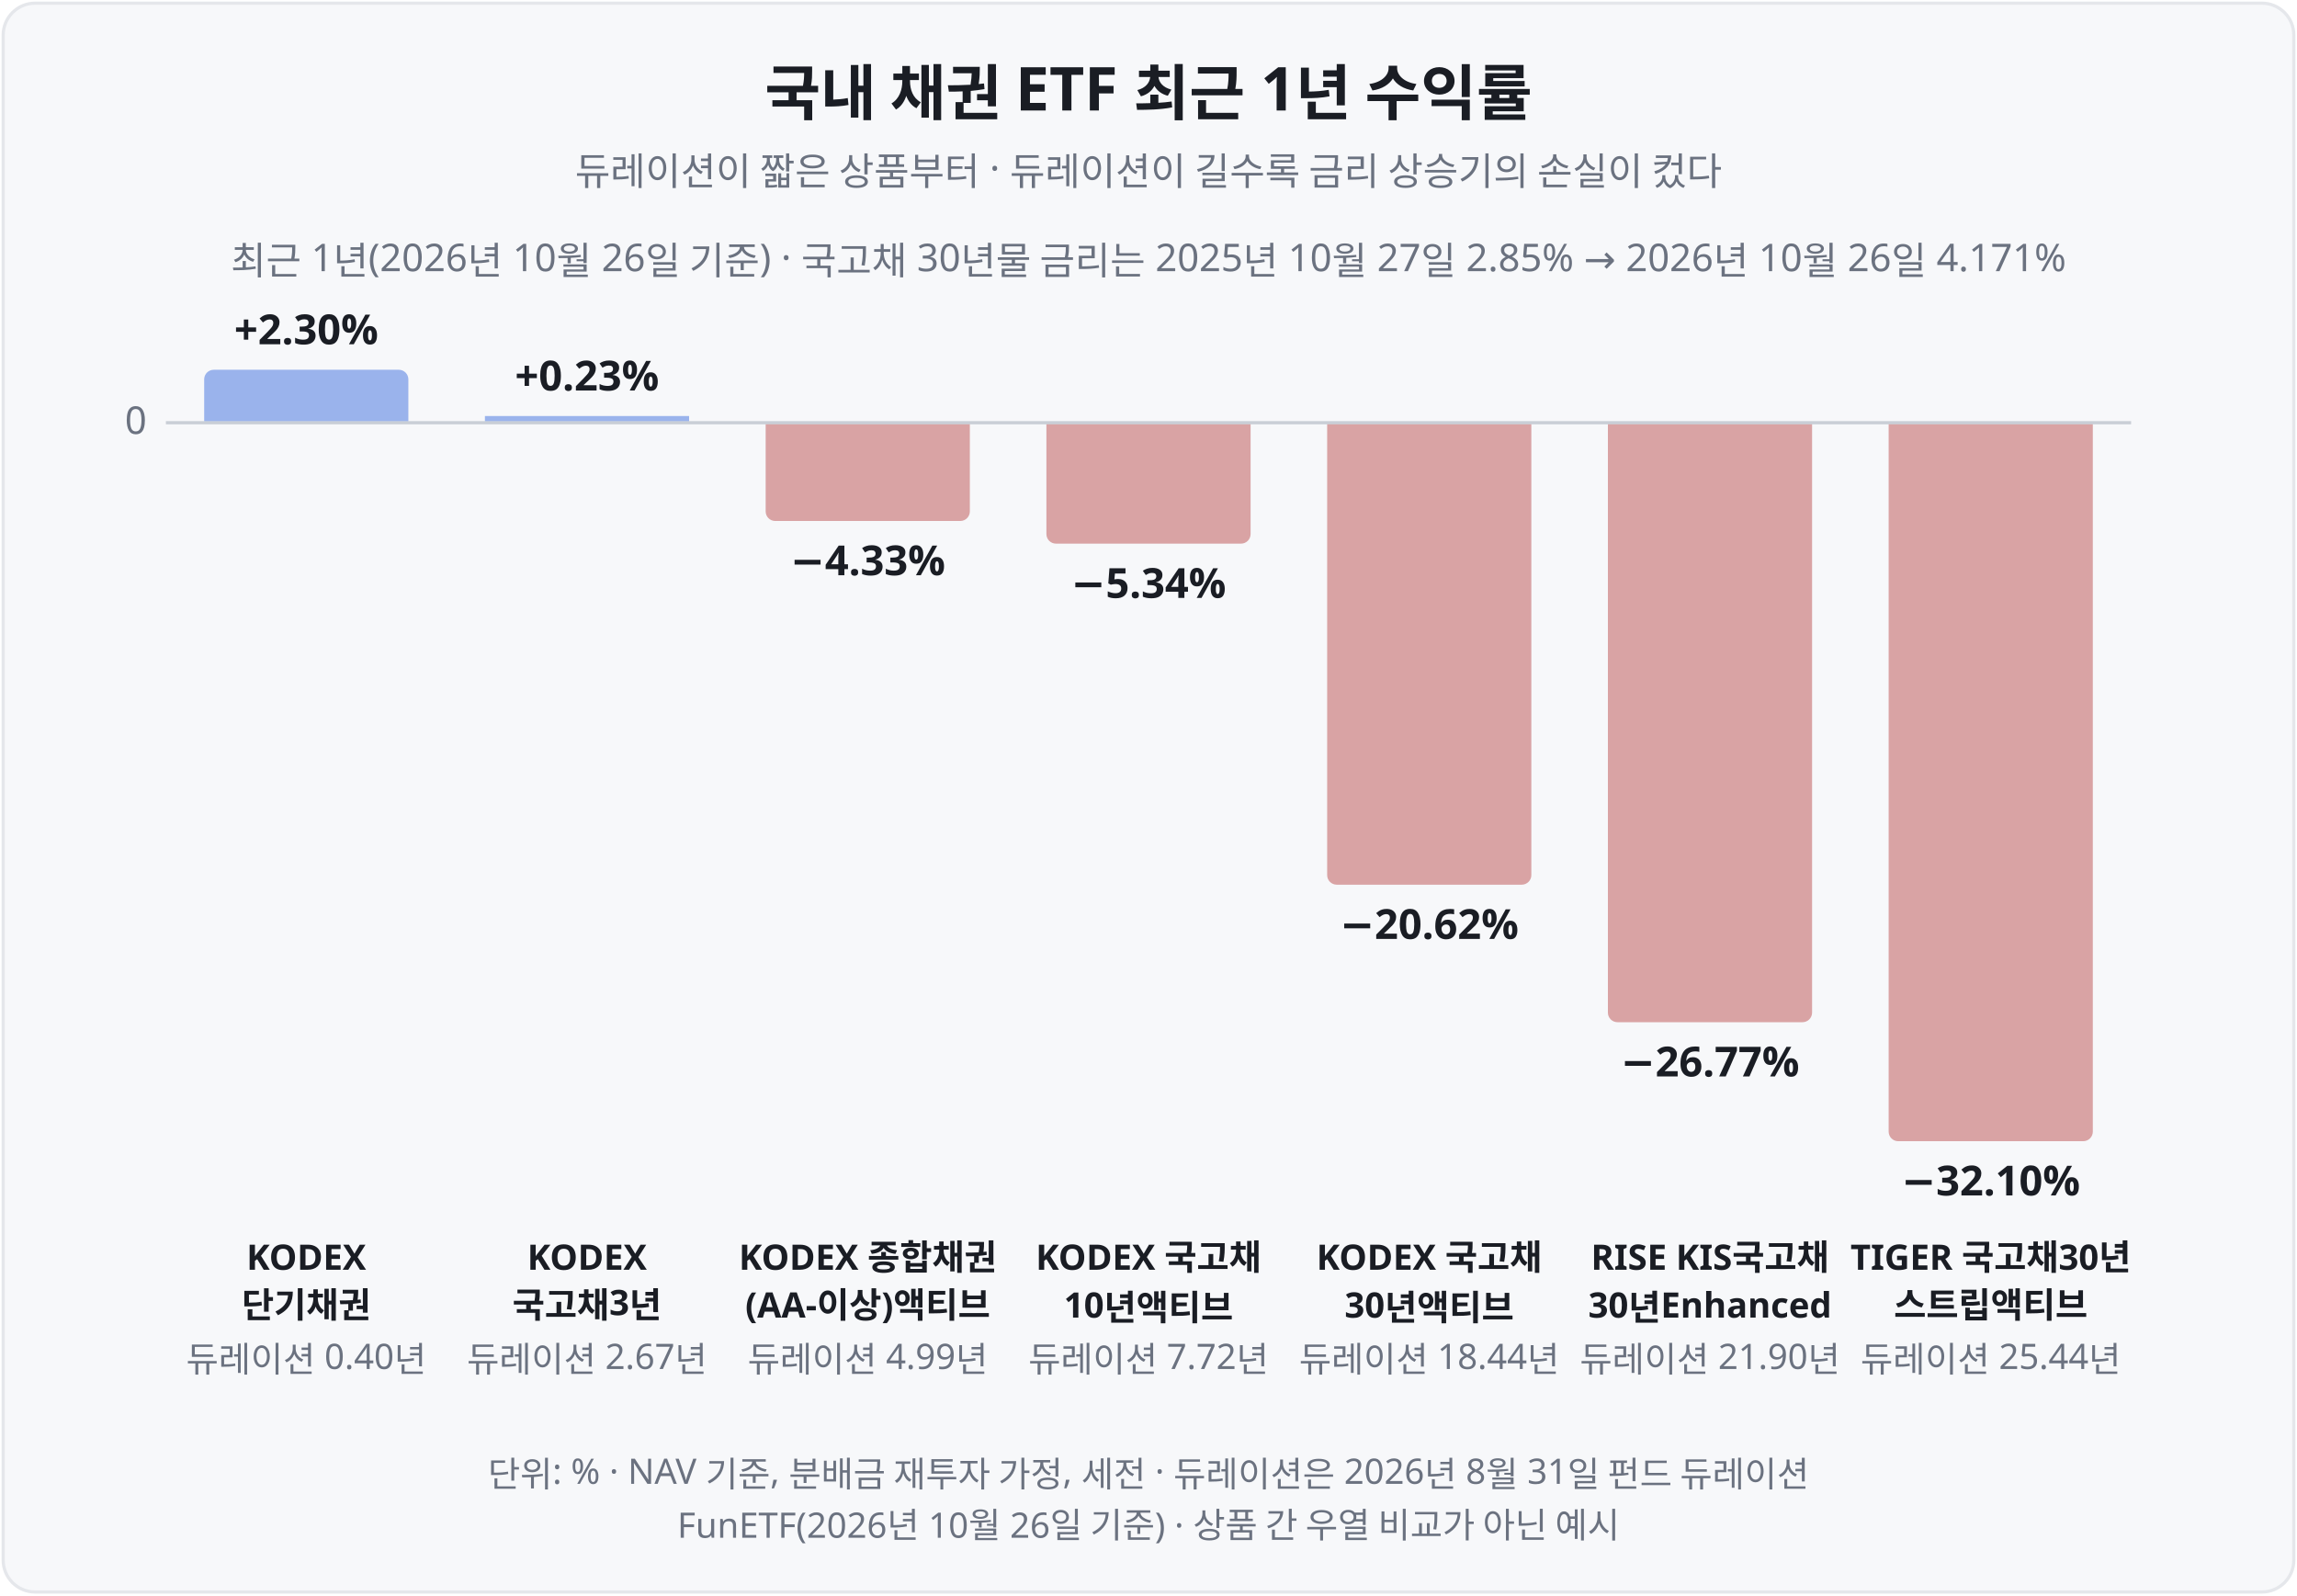
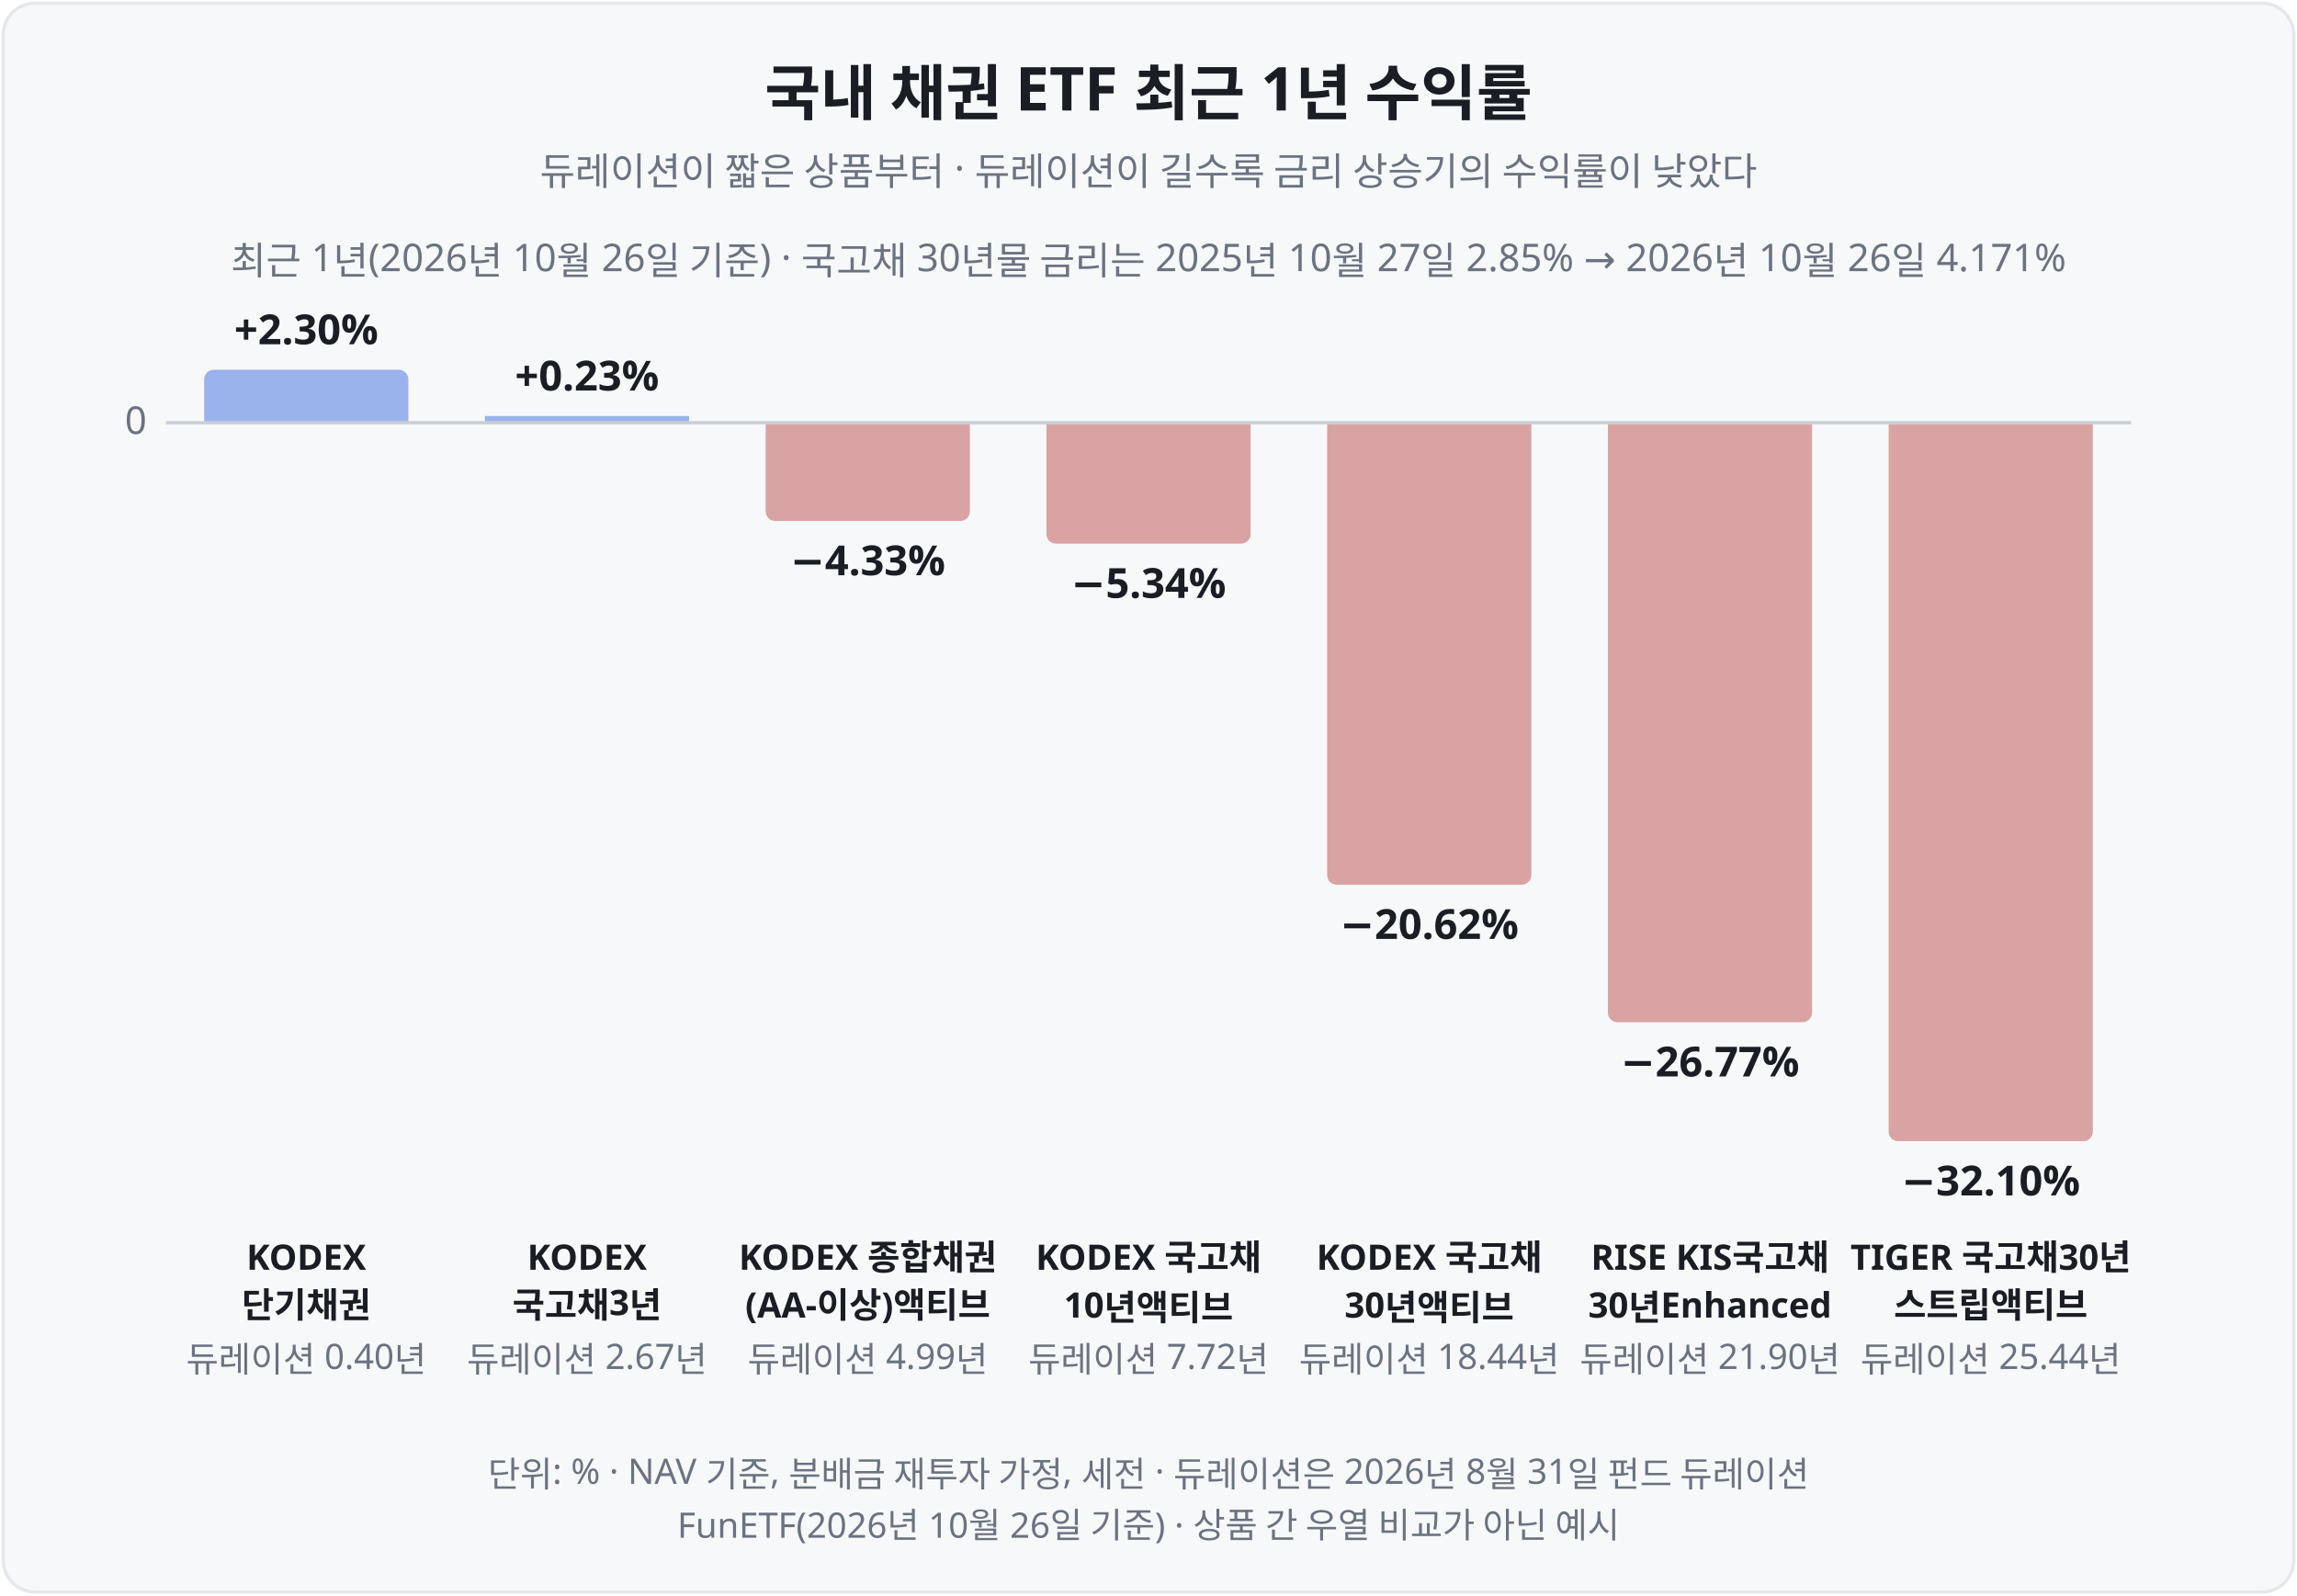
<svg xmlns="http://www.w3.org/2000/svg" viewBox="0 0 720 500" width="720" height="500" font-family="'Apple SD Gothic Neo', 'Noto Sans KR', sans-serif">
  <rect x="1" y="1" width="718" height="498" rx="10" fill="#f7f8fa" stroke="#e5e7eb" />
  <text x="360" y="36" text-anchor="middle" font-size="19" font-weight="700" fill="#1a1d24">국내 채권 ETF 최근 1년 수익률</text>
-   <text x="360" y="58" text-anchor="middle" font-size="12" fill="#6b7280">듀레이션이 짧은 상품부터 · 듀레이션이 길수록 금리 상승기의 손실이 컸다</text>
+   <text x="360" y="58" text-anchor="middle" font-size="12" fill="#6b7280">듀레이션이 짧은 상품부터 · 듀레이션이 길수록 금리 상승기의 수익률이 낮았다</text>
  <text x="360" y="86" text-anchor="middle" font-size="12" fill="#6b7280">최근 1년(2026년 10월 26일 기준) · 국고채 30년물 금리는 2025년 10월 27일 2.85% → 2026년 10월 26일 4.171%</text>
  <rect x="52" y="132" width="616" height="1" fill="#c9ced6" />
  <text x="46" y="136" text-anchor="end" font-size="12" fill="#6b7280">0</text>
  <path d="M64 132 V118.9 A3 3 0 0 1 67 115.9 H125 A3 3 0 0 1 128 118.9 V132 Z" fill="#0f4bd8" fill-opacity="0.4" />
  <text x="96" y="107.9" text-anchor="middle" font-size="13" font-weight="700" fill="#1a1d24">+2.30%</text>
  <text x="96" y="398" text-anchor="middle" font-size="11" font-weight="700" fill="#1a1d24">KODEX</text>
  <text x="96" y="413" text-anchor="middle" font-size="11" font-weight="700" fill="#1a1d24">단기채권</text>
  <text x="96" y="430" text-anchor="middle" font-size="11" fill="#6b7280">듀레이션 0.40년</text>
  <rect x="152" y="130.4" width="64" height="1.6" fill="#0f4bd8" fill-opacity="0.4" />
  <text x="184" y="122.4" text-anchor="middle" font-size="13" font-weight="700" fill="#1a1d24">+0.23%</text>
  <text x="184" y="398" text-anchor="middle" font-size="11" font-weight="700" fill="#1a1d24">KODEX</text>
  <text x="184" y="413" text-anchor="middle" font-size="11" font-weight="700" fill="#1a1d24">국고채3년</text>
  <text x="184" y="430" text-anchor="middle" font-size="11" fill="#6b7280">듀레이션 2.67년</text>
  <path d="M240 133 V160.3 A3 3 0 0 0 243 163.3 H301 A3 3 0 0 0 304 160.3 V133 Z" fill="#b43c3c" fill-opacity="0.45" />
  <text x="272" y="180.3" text-anchor="middle" font-size="13" font-weight="700" fill="#1a1d24">−4.33%</text>
  <text x="272" y="398" text-anchor="middle" font-size="11" font-weight="700" fill="#1a1d24">KODEX 종합채권</text>
  <text x="272" y="413" text-anchor="middle" font-size="11" font-weight="700" fill="#1a1d24">(AA-이상)액티브</text>
  <text x="272" y="430" text-anchor="middle" font-size="11" fill="#6b7280">듀레이션 4.99년</text>
  <path d="M328 133 V167.4 A3 3 0 0 0 331 170.4 H389 A3 3 0 0 0 392 167.4 V133 Z" fill="#b43c3c" fill-opacity="0.45" />
  <text x="360" y="187.4" text-anchor="middle" font-size="13" font-weight="700" fill="#1a1d24">−5.34%</text>
  <text x="360" y="398" text-anchor="middle" font-size="11" font-weight="700" fill="#1a1d24">KODEX 국고채</text>
  <text x="360" y="413" text-anchor="middle" font-size="11" font-weight="700" fill="#1a1d24">10년액티브</text>
  <text x="360" y="430" text-anchor="middle" font-size="11" fill="#6b7280">듀레이션 7.72년</text>
  <path d="M416 133 V274.3 A3 3 0 0 0 419 277.3 H477 A3 3 0 0 0 480 274.3 V133 Z" fill="#b43c3c" fill-opacity="0.45" />
  <text x="448" y="294.3" text-anchor="middle" font-size="13" font-weight="700" fill="#1a1d24">−20.62%</text>
  <text x="448" y="398" text-anchor="middle" font-size="11" font-weight="700" fill="#1a1d24">KODEX 국고채</text>
  <text x="448" y="413" text-anchor="middle" font-size="11" font-weight="700" fill="#1a1d24">30년액티브</text>
  <text x="448" y="430" text-anchor="middle" font-size="11" fill="#6b7280">듀레이션 18.44년</text>
  <path d="M504 133 V317.4 A3 3 0 0 0 507 320.4 H565 A3 3 0 0 0 568 317.4 V133 Z" fill="#b43c3c" fill-opacity="0.45" />
  <text x="536" y="337.4" text-anchor="middle" font-size="13" font-weight="700" fill="#1a1d24">−26.77%</text>
  <text x="536" y="398" text-anchor="middle" font-size="11" font-weight="700" fill="#1a1d24">RISE KIS국고채</text>
  <text x="536" y="413" text-anchor="middle" font-size="11" font-weight="700" fill="#1a1d24">30년Enhanced</text>
  <text x="536" y="430" text-anchor="middle" font-size="11" fill="#6b7280">듀레이션 21.90년</text>
  <path d="M592 133 V354.7 A3 3 0 0 0 595 357.7 H653 A3 3 0 0 0 656 354.7 V133 Z" fill="#b43c3c" fill-opacity="0.45" />
  <text x="624" y="374.7" text-anchor="middle" font-size="13" font-weight="700" fill="#1a1d24">−32.10%</text>
  <text x="624" y="398" text-anchor="middle" font-size="11" font-weight="700" fill="#1a1d24">TIGER 국고채30년</text>
  <text x="624" y="413" text-anchor="middle" font-size="11" font-weight="700" fill="#1a1d24">스트립액티브</text>
  <text x="624" y="430" text-anchor="middle" font-size="11" fill="#6b7280">듀레이션 25.44년</text>
  <text x="360" y="466" text-anchor="middle" font-size="11" fill="#6b7280">단위: % · NAV 기준, 분배금 재투자 가정, 세전 · 듀레이션은 2026년 8월 31일 펀드 듀레이션</text>
  <text x="360" y="482" text-anchor="middle" font-size="11" fill="#6b7280">FunETF(2026년 10월 26일 기준) · 상품 간 우열 비교가 아닌 예시</text>
</svg>
